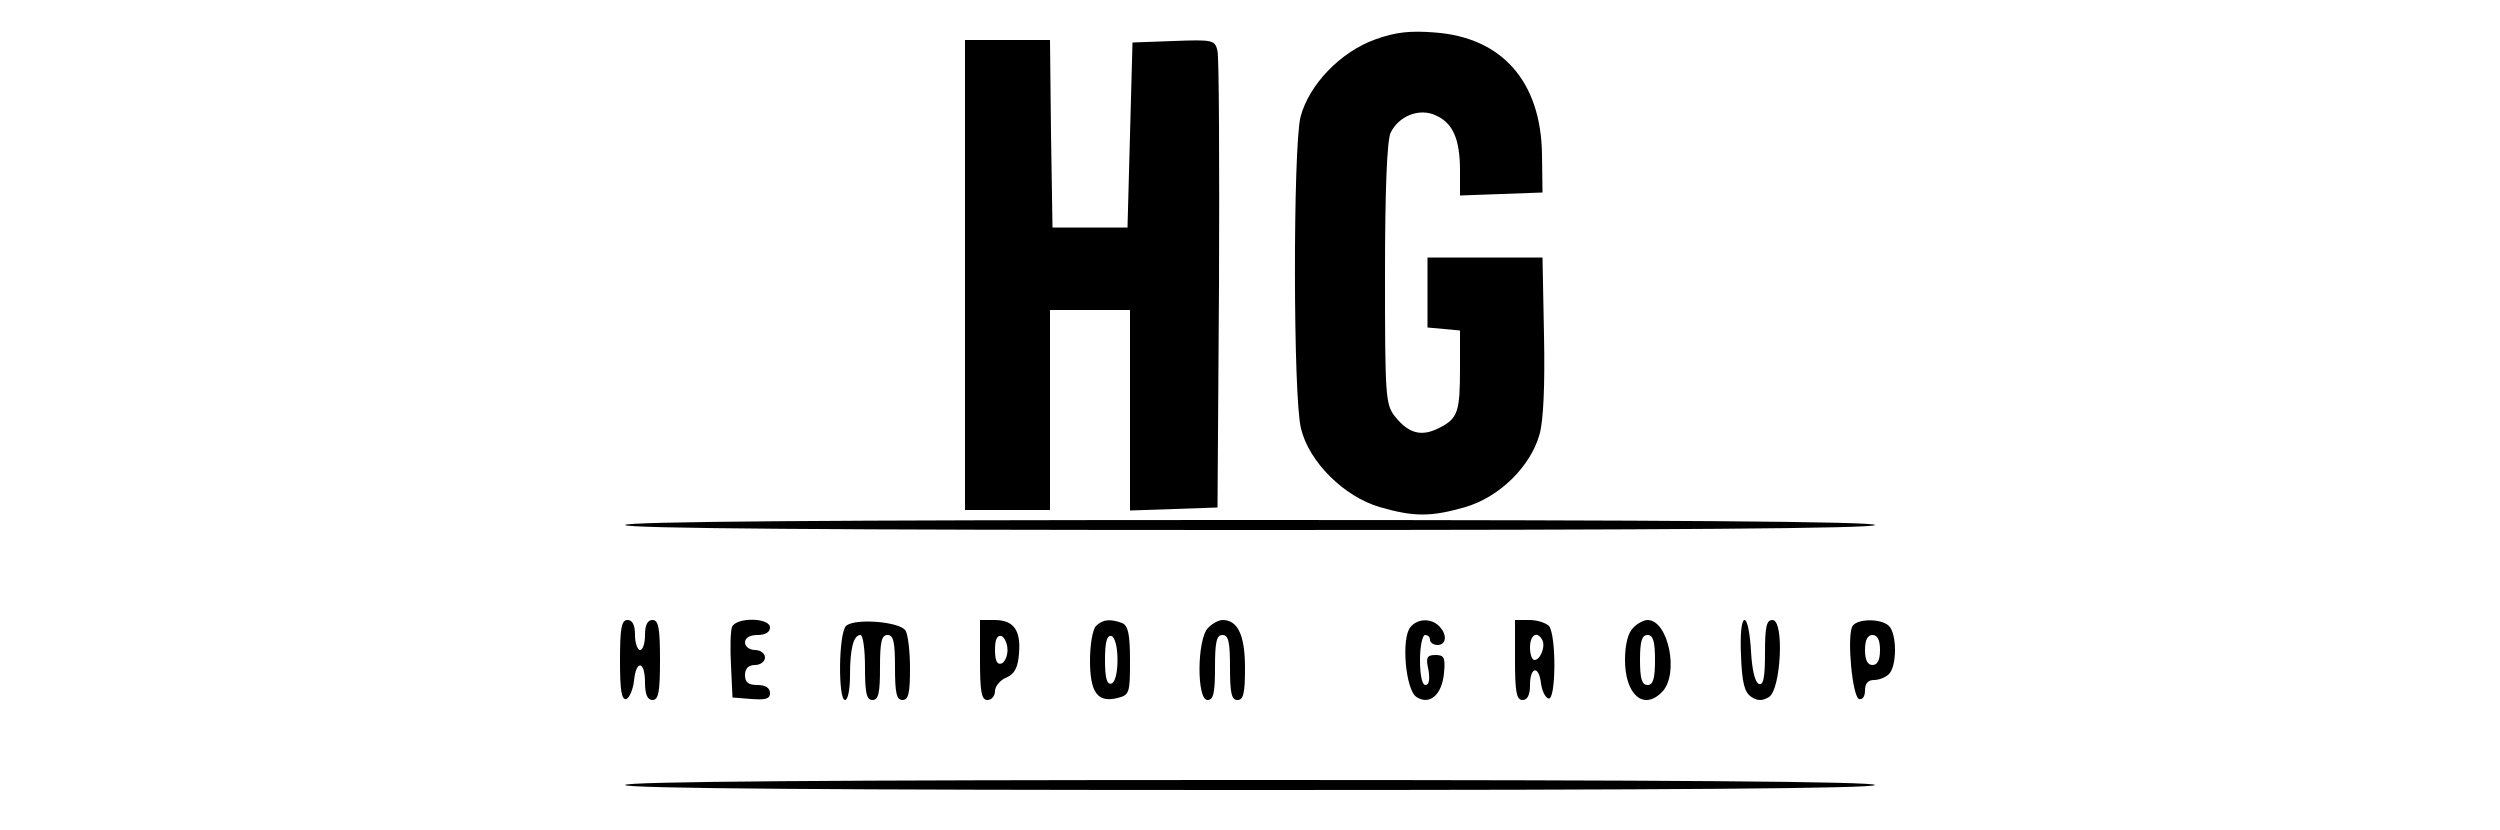
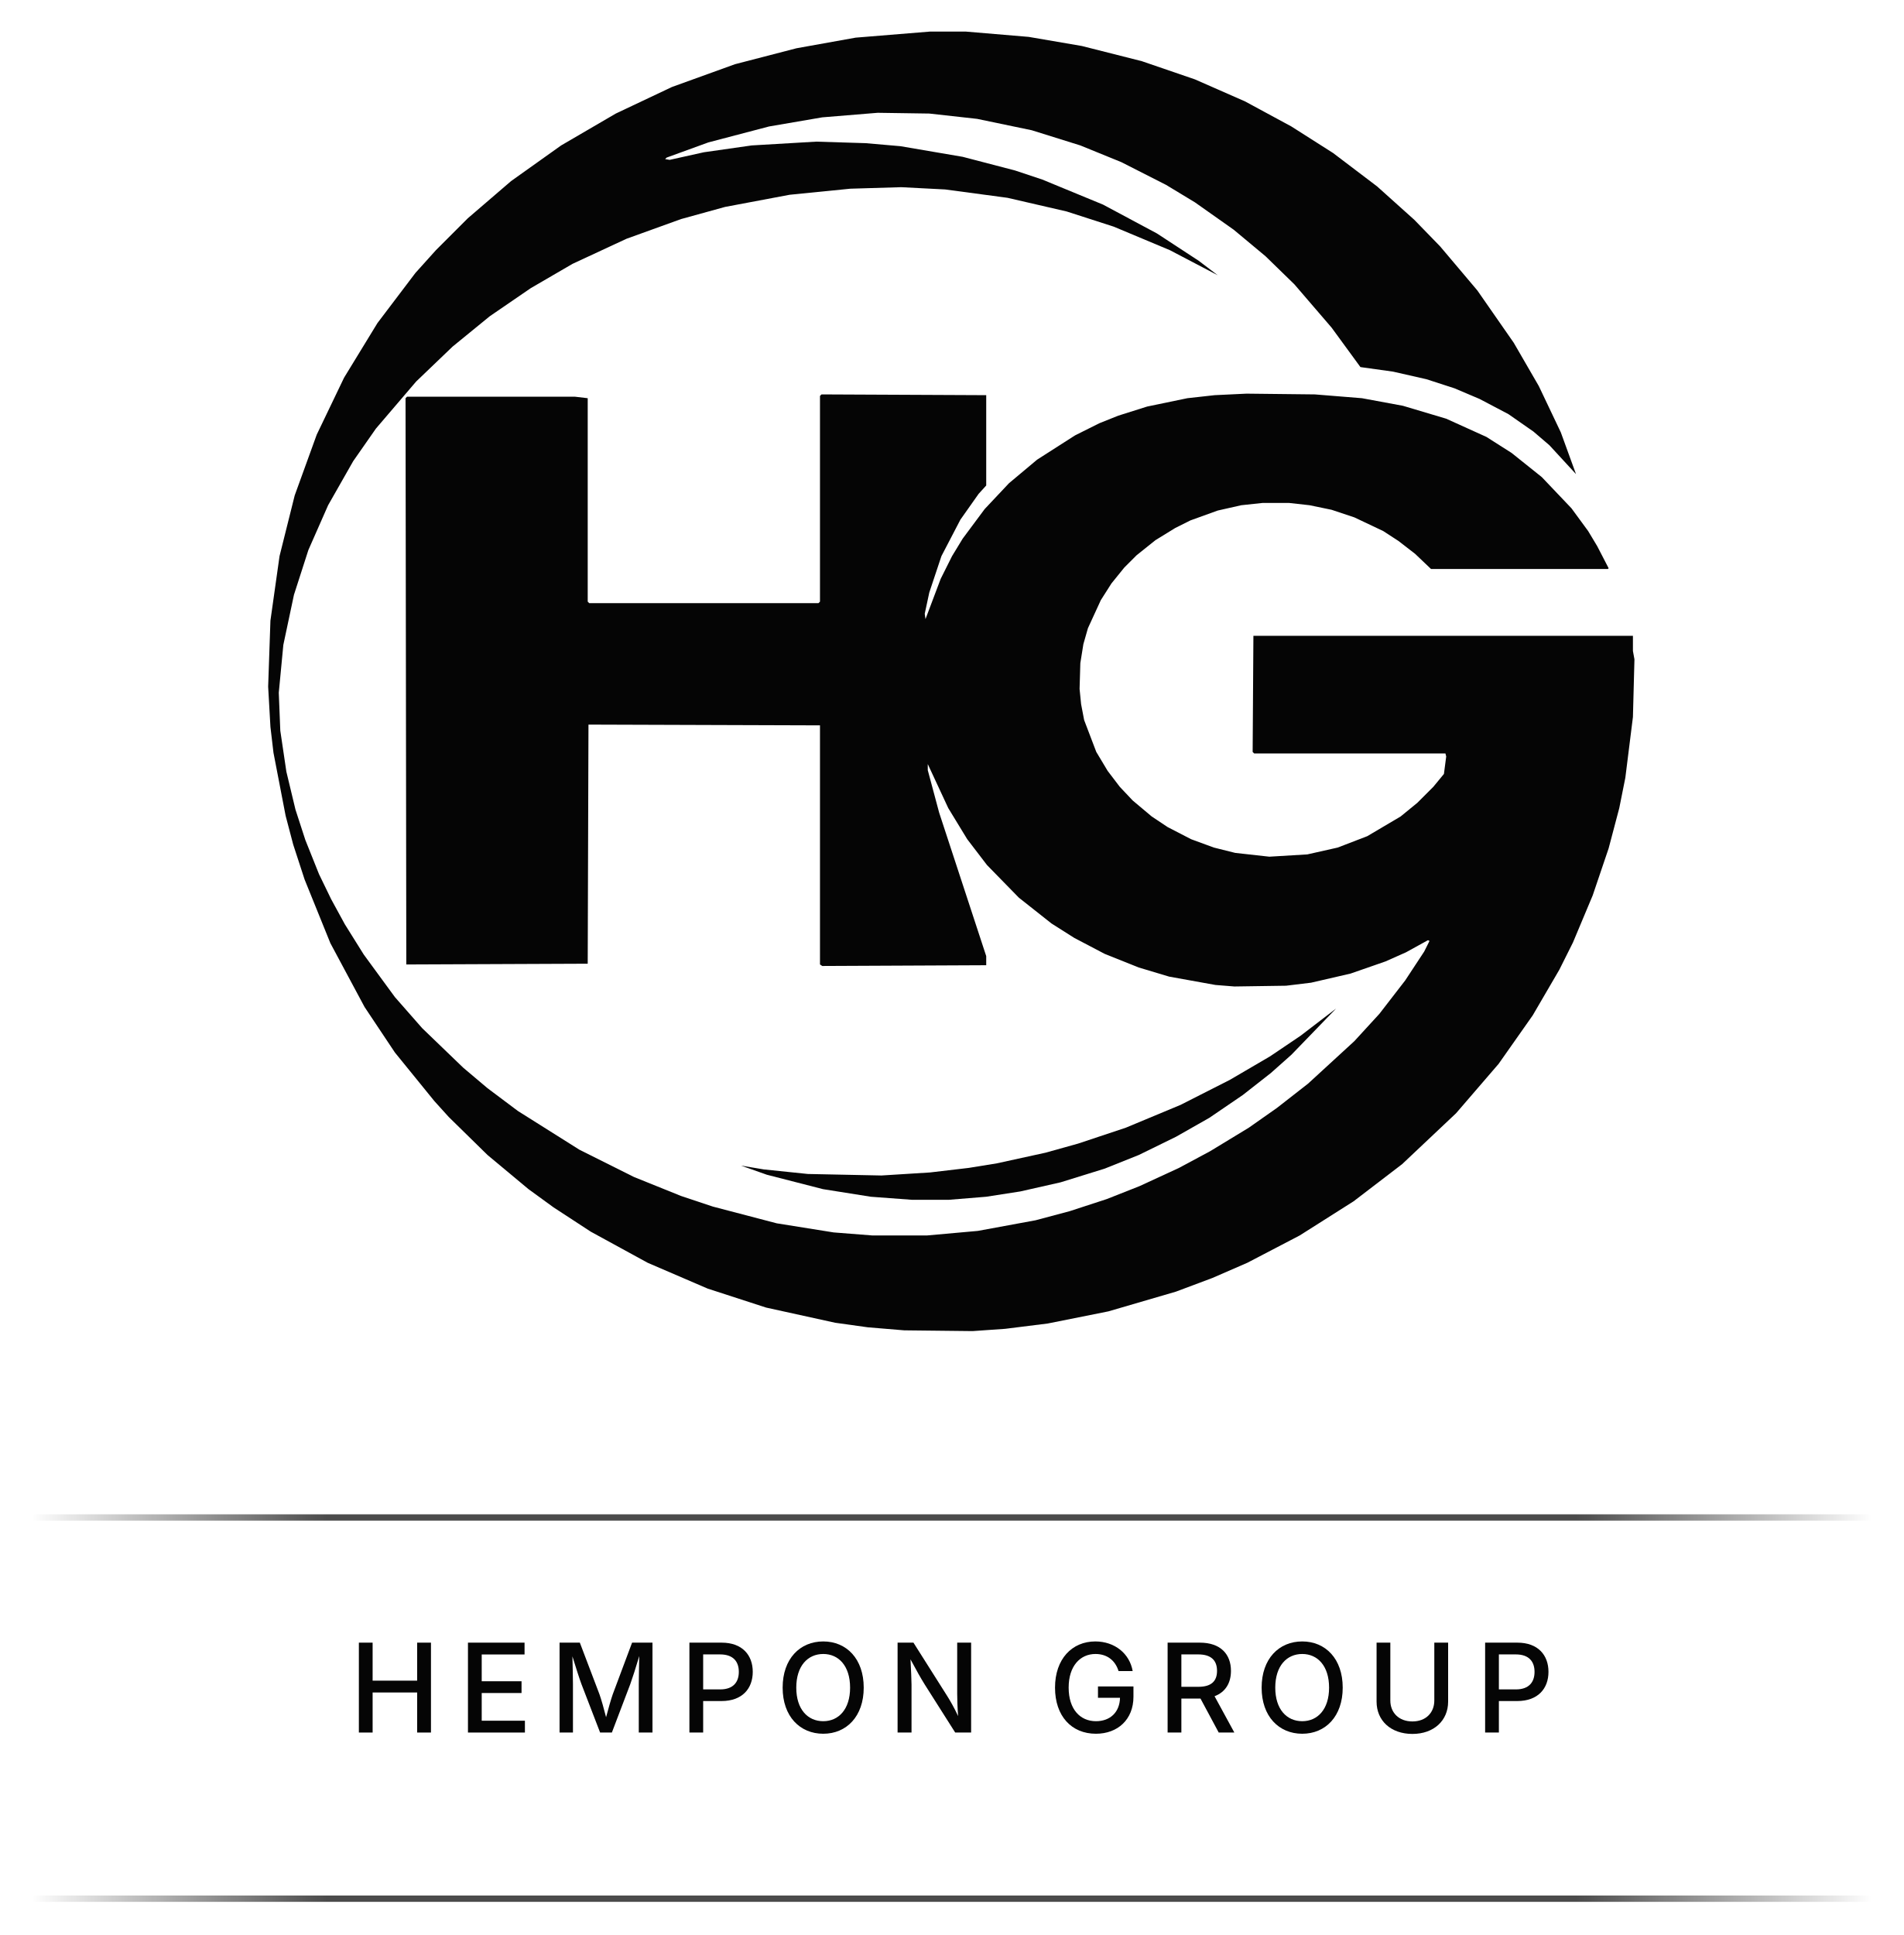
- <svg xmlns="http://www.w3.org/2000/svg" version="1.0" width="500pt" height="166pt" viewBox="0 0 500 166" preserveAspectRatio="xMidYMid meet">
-   <g transform="translate(0,166) scale(0.1,-0.1)" fill="#000000" stroke="none">
-     <path d="M2750 1581 c-69 -25 -132 -90 -149 -155 -15 -61 -15 -562 1 -623 16 -67 86 -136 157 -157 69 -20 103 -20 172 0 68 20 130 81 148 145 8 28 11 99 9 199 l-3 155 -115 0 -115 0 0 -70 0 -70 33 -3 32 -3 0 -74 c0 -89 -4 -102 -42 -121 -35 -18 -61 -11 -88 23 -19 24 -20 40 -20 284 0 170 4 266 11 283 16 34 58 51 91 35 34 -15 48 -48 48 -110 l0 -50 83 3 82 3 -1 76 c-2 146 -80 234 -214 244 -49 4 -79 1 -120 -14z" />
-     <path d="M1930 1110 l0 -470 85 0 85 0 0 200 0 200 80 0 80 0 0 -200 0 -201 88 3 87 3 3 445 c1 245 0 455 -3 468 -5 22 -9 23 -88 20 l-82 -3 -5 -185 -5 -185 -75 0 -75 0 -3 188 -2 187 -85 0 -85 0 0 -470z" />
-     <path d="M1250 610 c0 -7 423 -10 1250 -10 827 0 1250 3 1250 10 0 7 -423 10 -1250 10 -827 0 -1250 -3 -1250 -10z" />
-     <path d="M1240 339 c0 -60 3 -80 13 -77 6 3 13 19 15 36 4 43 22 41 22 -3 0 -24 5 -35 15 -35 12 0 15 16 15 80 0 64 -3 80 -15 80 -10 0 -15 -10 -15 -30 0 -16 -4 -30 -10 -30 -5 0 -10 14 -10 30 0 20 -5 30 -15 30 -12 0 -15 -16 -15 -81z" />
-     <path d="M1464 406 c-3 -7 -4 -42 -2 -77 l3 -64 38 -3 c28 -2 37 0 37 12 0 10 -9 16 -25 16 -18 0 -25 5 -25 20 0 13 7 20 20 20 11 0 20 7 20 15 0 8 -9 15 -20 15 -11 0 -20 7 -20 15 0 9 9 15 25 15 16 0 25 6 25 15 0 20 -68 21 -76 1z" />
-     <path d="M1692 408 c-15 -15 -16 -148 -2 -148 6 0 10 22 10 49 0 54 7 81 21 81 5 0 9 -29 9 -65 0 -51 3 -65 15 -65 12 0 15 14 15 65 0 51 3 65 15 65 12 0 15 -14 15 -65 0 -51 3 -65 15 -65 12 0 15 14 15 63 0 34 -4 68 -9 76 -12 18 -103 25 -119 9z" />
-     <path d="M1960 340 c0 -64 3 -80 15 -80 8 0 15 8 15 18 0 9 10 22 23 27 16 7 23 20 25 48 4 47 -11 67 -49 67 l-29 0 0 -80z m55 20 c0 -13 -6 -25 -12 -27 -9 -3 -13 6 -13 27 0 21 4 30 13 28 6 -3 12 -15 12 -28z" />
-     <path d="M2192 408 c-7 -7 -12 -38 -12 -69 0 -64 15 -85 55 -75 24 6 25 10 25 75 0 54 -4 70 -16 75 -24 9 -39 7 -52 -6z m43 -68 c0 -26 -5 -45 -12 -47 -9 -3 -13 10 -13 47 0 37 4 50 13 48 7 -3 12 -22 12 -48z" />
-     <path d="M2416 404 c-22 -22 -23 -144 -1 -144 12 0 15 14 15 65 0 51 3 65 15 65 12 0 15 -14 15 -65 0 -51 3 -65 15 -65 12 0 15 14 15 64 0 65 -14 96 -45 96 -7 0 -21 -7 -29 -16z" />
-     <path d="M2821 406 c-19 -22 -10 -126 12 -140 26 -17 51 4 55 48 3 31 0 36 -17 36 -17 0 -20 -5 -14 -30 3 -19 1 -30 -6 -30 -7 0 -11 20 -11 50 0 28 5 50 10 50 6 0 10 -4 10 -10 0 -5 7 -10 15 -10 18 0 20 21 3 38 -16 16 -43 15 -57 -2z" />
-     <path d="M3030 340 c0 -64 3 -80 15 -80 10 0 15 10 15 30 0 37 18 40 22 3 2 -14 8 -28 15 -30 15 -5 16 126 1 145 -6 6 -23 12 -39 12 l-29 0 0 -80z m54 41 c8 -12 -3 -41 -15 -41 -5 0 -9 11 -9 25 0 25 14 34 24 16z" />
-     <path d="M3266 404 c-10 -10 -16 -33 -16 -64 0 -69 37 -102 74 -64 35 35 13 144 -29 144 -7 0 -21 -7 -29 -16z m44 -64 c0 -38 -4 -50 -15 -50 -11 0 -15 12 -15 50 0 38 4 50 15 50 11 0 15 -12 15 -50z" />
-     <path d="M3482 349 c2 -55 7 -74 21 -83 12 -8 22 -8 35 0 24 15 31 154 7 154 -12 0 -15 -13 -15 -66 0 -48 -3 -65 -12 -62 -8 3 -14 28 -16 66 -2 34 -7 62 -13 62 -6 0 -9 -29 -7 -71z" />
-     <path d="M3704 406 c-10 -26 1 -139 14 -144 7 -2 12 5 12 17 0 14 6 21 18 21 10 0 23 5 30 12 16 16 16 80 0 96 -16 16 -67 15 -74 -2z m56 -46 c0 -20 -5 -30 -15 -30 -10 0 -15 10 -15 30 0 20 5 30 15 30 10 0 15 -10 15 -30z" />
-     <path d="M1250 90 c0 -7 423 -10 1250 -10 827 0 1250 3 1250 10 0 7 -423 10 -1250 10 -827 0 -1250 -3 -1250 -10z" />
+ <svg xmlns="http://www.w3.org/2000/svg" width="4096" height="4164" viewBox="238 233 724 736" role="img" aria-labelledby="title desc">
+   <defs>
+     <linearGradient id="fadeLine" gradientUnits="userSpaceOnUse" x1="250" y1="0" x2="950" y2="0">
+       <stop offset="0%" stop-color="#050505" stop-opacity="0" />
+       <stop offset="16%" stop-color="#050505" stop-opacity="0.72" />
+       <stop offset="84%" stop-color="#050505" stop-opacity="0.72" />
+       <stop offset="100%" stop-color="#050505" stop-opacity="0" />
+     </linearGradient>
+   </defs>
+   <g fill="#050505" transform="translate(340.00 245.00) scale(0.2887285)">
+     <path d="M 1407.00 1287.00 L 1360.00 1323.00 L 1320.00 1350.00 L 1267.00 1381.00 L 1202.00 1414.00 L 1130.00 1444.00 L 1067.00 1465.00 L 1024.00 1477.00 L 960.00 1491.00 L 923.00 1497.00 L 872.00 1503.00 L 808.00 1507.00 L 711.00 1505.00 L 653.00 1499.00 L 623.00 1494.00 L 657.00 1506.00 L 731.00 1525.00 L 794.00 1535.00 L 848.00 1539.00 L 897.00 1539.00 L 946.00 1535.00 L 991.00 1528.00 L 1044.00 1516.00 L 1102.00 1498.00 L 1147.00 1480.00 L 1196.00 1456.00 L 1240.00 1431.00 L 1284.00 1401.00 L 1321.00 1372.00 L 1348.00 1348.00 Z" />
+     <path d="M 872.00 0.00 L 774.00 8.00 L 696.00 22.00 L 615.00 43.00 L 532.00 73.00 L 458.00 108.00 L 386.00 150.00 L 320.00 197.00 L 263.00 246.00 L 221.00 288.00 L 194.00 318.00 L 144.00 384.00 L 100.00 456.00 L 64.00 531.00 L 35.00 611.00 L 15.00 691.00 L 3.00 776.00 L 0.00 863.00 L 3.00 916.00 L 7.00 950.00 L 23.00 1033.00 L 33.00 1071.00 L 48.00 1117.00 L 82.00 1201.00 L 127.00 1285.00 L 167.00 1345.00 L 219.00 1409.00 L 238.00 1430.00 L 289.00 1480.00 L 343.00 1525.00 L 376.00 1549.00 L 425.00 1581.00 L 500.00 1622.00 L 579.00 1656.00 L 656.00 1681.00 L 747.00 1701.00 L 790.00 1707.00 L 838.00 1711.00 L 928.00 1712.00 L 971.00 1709.00 L 1027.00 1702.00 L 1107.00 1686.00 L 1196.00 1660.00 L 1244.00 1642.00 L 1290.00 1622.00 L 1359.00 1586.00 L 1430.00 1541.00 L 1494.00 1492.00 L 1565.00 1425.00 L 1621.00 1360.00 L 1666.00 1296.00 L 1701.00 1236.00 L 1719.00 1200.00 L 1745.00 1138.00 L 1766.00 1076.00 L 1780.00 1023.00 L 1788.00 983.00 L 1798.00 903.00 L 1800.00 827.00 L 1798.00 816.00 L 1798.00 796.00 L 1298.00 796.00 L 1297.00 949.00 L 1299.00 951.00 L 1551.00 951.00 L 1552.00 955.00 L 1549.00 978.00 L 1535.00 995.00 L 1514.00 1016.00 L 1492.00 1034.00 L 1448.00 1060.00 L 1409.00 1075.00 L 1369.00 1084.00 L 1319.00 1087.00 L 1274.00 1082.00 L 1246.00 1075.00 L 1216.00 1064.00 L 1185.00 1048.00 L 1164.00 1034.00 L 1139.00 1013.00 L 1122.00 995.00 L 1106.00 974.00 L 1091.00 949.00 L 1075.00 907.00 L 1071.00 886.00 L 1069.00 866.00 L 1070.00 832.00 L 1074.00 807.00 L 1080.00 786.00 L 1097.00 749.00 L 1111.00 727.00 L 1128.00 706.00 L 1144.00 690.00 L 1169.00 670.00 L 1195.00 654.00 L 1215.00 644.00 L 1251.00 631.00 L 1282.00 624.00 L 1310.00 621.00 L 1345.00 621.00 L 1372.00 624.00 L 1401.00 630.00 L 1431.00 640.00 L 1469.00 658.00 L 1489.00 671.00 L 1511.00 688.00 L 1532.00 708.00 L 1765.00 708.00 L 1766.00 707.00 L 1751.00 678.00 L 1739.00 658.00 L 1717.00 628.00 L 1678.00 587.00 L 1638.00 555.00 L 1605.00 534.00 L 1552.00 510.00 L 1495.00 493.00 L 1441.00 483.00 L 1379.00 478.00 L 1289.00 477.00 L 1247.00 479.00 L 1211.00 483.00 L 1158.00 494.00 L 1120.00 506.00 L 1095.00 516.00 L 1063.00 532.00 L 1013.00 564.00 L 976.00 595.00 L 944.00 629.00 L 915.00 668.00 L 901.00 691.00 L 886.00 721.00 L 866.00 774.00 L 865.00 767.00 L 871.00 739.00 L 887.00 691.00 L 912.00 643.00 L 936.00 609.00 L 946.00 598.00 L 946.00 479.00 L 729.00 478.00 L 727.00 480.00 L 727.00 751.00 L 725.00 753.00 L 423.00 753.00 L 421.00 751.00 L 421.00 483.00 L 404.00 481.00 L 183.00 481.00 L 181.00 483.00 L 182.00 1229.00 L 421.00 1228.00 L 422.00 913.00 L 727.00 914.00 L 727.00 1229.00 L 730.00 1231.00 L 946.00 1230.00 L 946.00 1218.00 L 884.00 1029.00 L 869.00 973.00 L 869.00 965.00 L 896.00 1023.00 L 921.00 1064.00 L 947.00 1098.00 L 989.00 1141.00 L 1032.00 1175.00 L 1062.00 1194.00 L 1102.00 1215.00 L 1147.00 1233.00 L 1187.00 1245.00 L 1248.00 1256.00 L 1273.00 1258.00 L 1341.00 1257.00 L 1374.00 1253.00 L 1426.00 1241.00 L 1472.00 1225.00 L 1499.00 1213.00 L 1528.00 1197.00 L 1530.00 1198.00 L 1523.00 1212.00 L 1498.00 1250.00 L 1464.00 1294.00 L 1431.00 1330.00 L 1370.00 1386.00 L 1329.00 1418.00 L 1292.00 1444.00 L 1241.00 1475.00 L 1200.00 1497.00 L 1148.00 1521.00 L 1105.00 1538.00 L 1056.00 1554.00 L 1011.00 1566.00 L 935.00 1580.00 L 868.00 1586.00 L 796.00 1586.00 L 745.00 1582.00 L 670.00 1570.00 L 586.00 1548.00 L 544.00 1534.00 L 482.00 1509.00 L 410.00 1473.00 L 329.00 1422.00 L 289.00 1392.00 L 257.00 1365.00 L 203.00 1313.00 L 167.00 1272.00 L 126.00 1216.00 L 101.00 1176.00 L 83.00 1143.00 L 67.00 1110.00 L 49.00 1065.00 L 36.00 1025.00 L 24.00 975.00 L 16.00 921.00 L 14.00 871.00 L 20.00 808.00 L 34.00 742.00 L 53.00 683.00 L 79.00 624.00 L 112.00 566.00 L 142.00 523.00 L 195.00 461.00 L 243.00 415.00 L 292.00 375.00 L 346.00 338.00 L 401.00 306.00 L 472.00 273.00 L 544.00 247.00 L 602.00 231.00 L 687.00 215.00 L 767.00 207.00 L 834.00 205.00 L 892.00 208.00 L 974.00 219.00 L 1052.00 237.00 L 1114.00 257.00 L 1188.00 288.00 L 1251.00 321.00 L 1226.00 302.00 L 1171.00 266.00 L 1100.00 228.00 L 1020.00 195.00 L 984.00 183.00 L 915.00 165.00 L 833.00 151.00 L 787.00 147.00 L 722.00 145.00 L 637.00 150.00 L 574.00 159.00 L 529.00 169.00 L 523.00 168.00 L 525.00 166.00 L 580.00 146.00 L 660.00 125.00 L 730.00 113.00 L 803.00 107.00 L 871.00 108.00 L 934.00 115.00 L 1006.00 130.00 L 1070.00 150.00 L 1124.00 172.00 L 1183.00 202.00 L 1221.00 225.00 L 1272.00 261.00 L 1314.00 296.00 L 1352.00 333.00 L 1401.00 390.00 L 1439.00 442.00 L 1482.00 448.00 L 1526.00 458.00 L 1563.00 470.00 L 1596.00 484.00 L 1634.00 504.00 L 1667.00 527.00 L 1688.00 545.00 L 1723.00 583.00 L 1703.00 528.00 L 1674.00 467.00 L 1641.00 410.00 L 1593.00 341.00 L 1544.00 283.00 L 1510.00 248.00 L 1461.00 204.00 L 1403.00 160.00 L 1348.00 125.00 L 1287.00 92.00 L 1221.00 63.00 L 1151.00 39.00 L 1072.00 19.00 L 1002.00 7.00 L 919.00 0.00 Z" />
+   </g>
+   <g fill="url(#fadeLine)">
+     <rect x="250" y="809" width="700" height="2.4" />
+     <rect x="250" y="954" width="700" height="2.4" />
+   </g>
+   <g fill="#050505" fill-rule="nonzero">
+     <path d="M374.506 892.0H379.738V876.762H396.675V892.0H401.93V857.806H396.675V872.264H379.738V857.806H374.506Z" />
+     <path d="M416.003 892.0H437.667V887.502H421.236V876.968H436.382V872.493H421.236V862.304H437.53V857.806H416.003Z" />
+     <path d="M450.846 892.0H455.94V873.595C455.94 870.979 455.826 866.595 455.734 863.015C457.042 867.238 458.396 871.529 459.176 873.595L466.268 892.0H470.743L477.742 873.595C478.522 871.46 479.945 867.054 481.162 862.9C481.093 866.71 480.978 871.07 480.978 873.595V892.0H486.188V857.806H478.431L471.087 877.427C470.421 879.309 469.343 883.119 468.54 886.171C467.759 883.05 466.681 879.263 466.015 877.427L458.557 857.806H450.846Z" />
+     <path d="M500.238 892.0H505.47V880.021H512.447C520.387 880.021 524.334 875.224 524.334 868.913C524.334 862.602 520.41 857.806 512.493 857.806H500.238ZM505.47 875.591V862.281H511.896C516.968 862.281 519.033 865.058 519.033 868.913C519.033 872.769 516.968 875.591 511.942 875.591Z" />
+     <path d="M551.145 892.459C560.003 892.459 566.543 885.85 566.543 874.926C566.543 863.956 560.003 857.347 551.145 857.347C542.263 857.347 535.7 863.956 535.7 874.926C535.7 885.85 542.263 892.459 551.145 892.459ZM551.145 887.686C545.27 887.686 540.886 883.188 540.886 874.926C540.886 866.641 545.27 862.12 551.145 862.12C556.974 862.12 561.357 866.618 561.357 874.926C561.357 883.188 556.974 887.686 551.145 887.686Z" />
+     <path d="M579.423 892.0H584.725V873.755C584.725 871.988 584.541 868.454 584.334 864.163C586.813 868.752 588.121 871.116 589.796 873.801L601.34 892.0H607.398V857.806H602.097V877.267C602.097 879.24 602.189 882.43 602.441 885.735C600.927 882.453 599.389 879.86 598.333 878.162L585.459 857.806H579.423Z" />
+     <path d="M654.868 892.459C663.153 892.459 669.143 887.043 669.143 878.391V874.467H655.648V878.781H664.025C663.91 884.243 660.307 887.686 654.891 887.686C648.855 887.686 644.495 883.142 644.495 874.903C644.495 866.641 648.924 862.12 654.685 862.12C659.183 862.12 662.235 864.622 663.474 868.615H668.844C667.697 861.959 662.005 857.347 654.639 857.347C645.78 857.347 639.309 864.002 639.309 874.926C639.309 885.735 645.574 892.459 654.868 892.459Z" />
+     <path d="M682.137 892.0H687.37V879.08H694.346C694.438 879.08 694.553 879.08 694.645 879.08L701.575 892.0H707.519L699.992 878.185C704.146 876.624 706.234 873.136 706.234 868.546C706.234 862.235 702.31 857.806 694.392 857.806H682.137ZM687.37 874.604V862.281H693.795C698.844 862.281 700.933 864.69 700.933 868.546C700.933 872.378 698.844 874.604 693.841 874.604Z" />
+     <path d="M733.342 892.459C742.201 892.459 748.741 885.85 748.741 874.926C748.741 863.956 742.201 857.347 733.342 857.347C724.461 857.347 717.897 863.956 717.897 874.926C717.897 885.85 724.461 892.459 733.342 892.459ZM733.342 887.686C727.467 887.686 723.084 883.188 723.084 874.926C723.084 866.641 727.467 862.12 733.342 862.12C739.171 862.12 743.555 866.618 743.555 874.926C743.555 883.188 739.171 887.686 733.342 887.686Z" />
+     <path d="M775.253 892.528C783.423 892.528 788.839 887.433 788.839 880.25V857.806H783.583V879.814C783.583 884.427 780.394 887.777 775.253 887.777C770.089 887.777 766.854 884.427 766.854 879.814V857.806H761.621V880.25C761.621 887.433 767.014 892.528 775.253 892.528Z" />
+     <path d="M802.912 892.0H808.145V880.021H815.121C823.062 880.021 827.009 875.224 827.009 868.913C827.009 862.602 823.084 857.806 815.167 857.806H802.912ZM808.145 875.591V862.281H814.57C819.642 862.281 821.708 865.058 821.708 868.913C821.708 872.769 819.642 875.591 814.616 875.591Z" />
  </g>
</svg>
